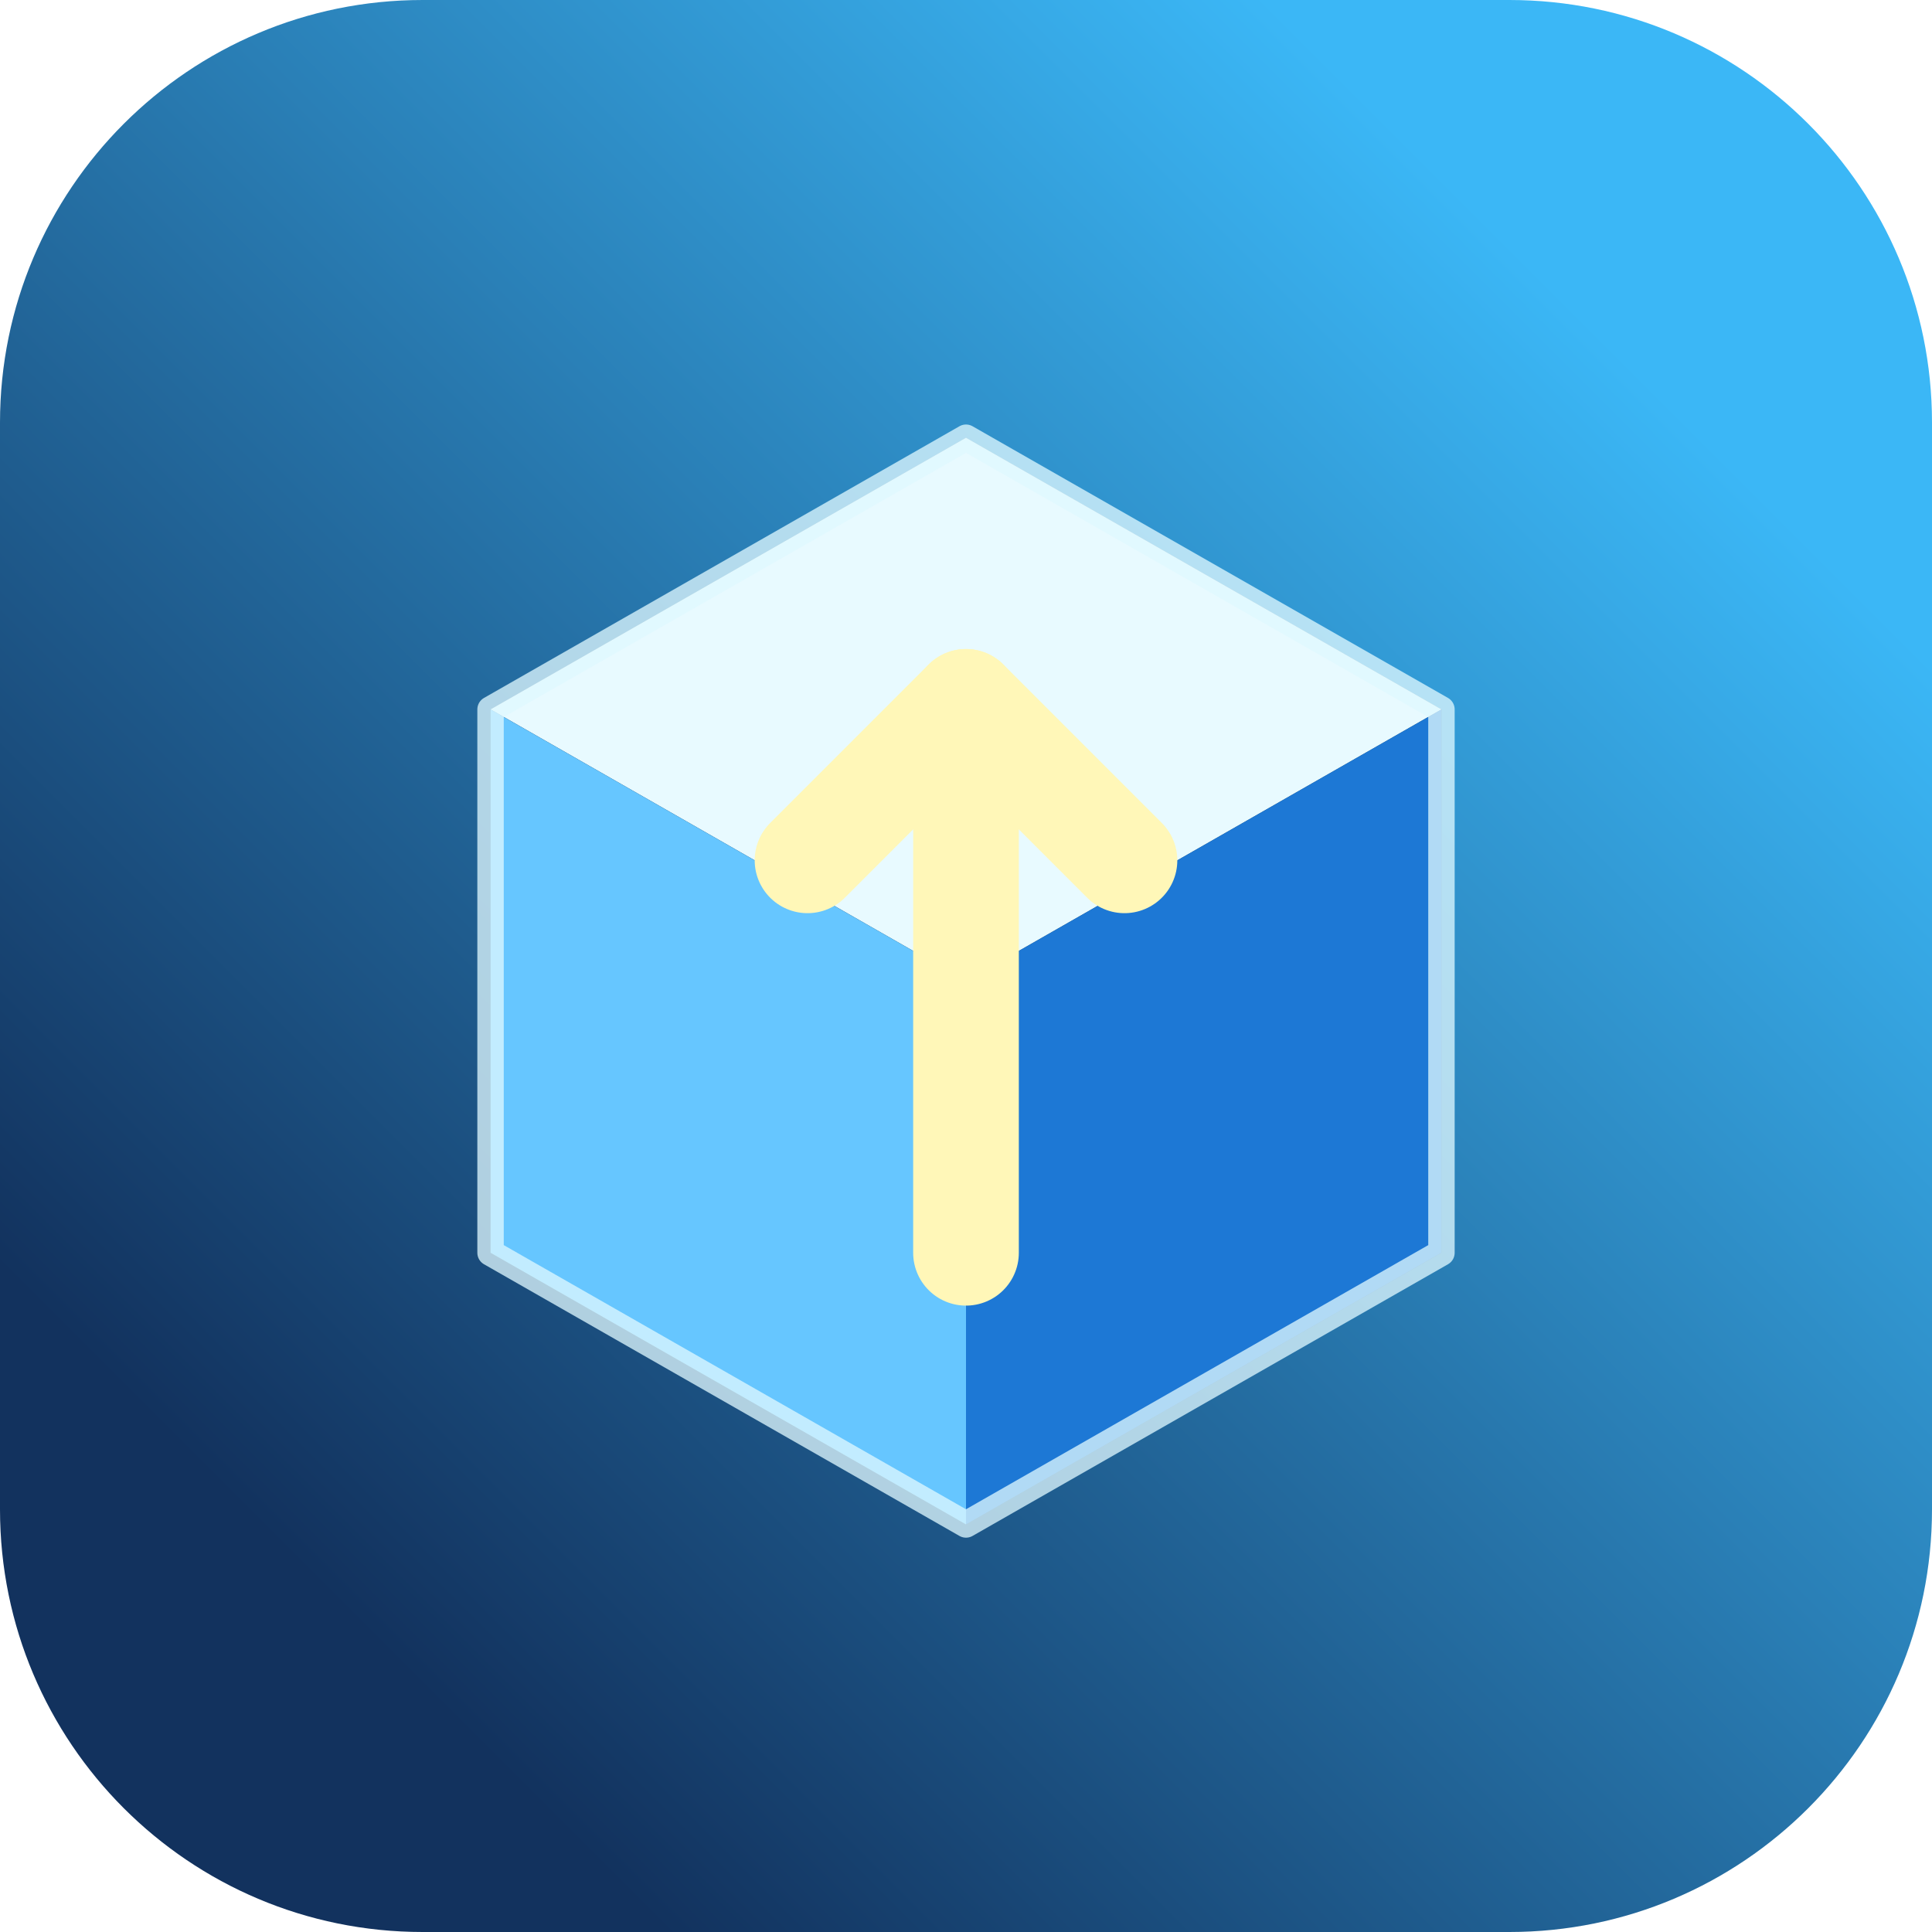
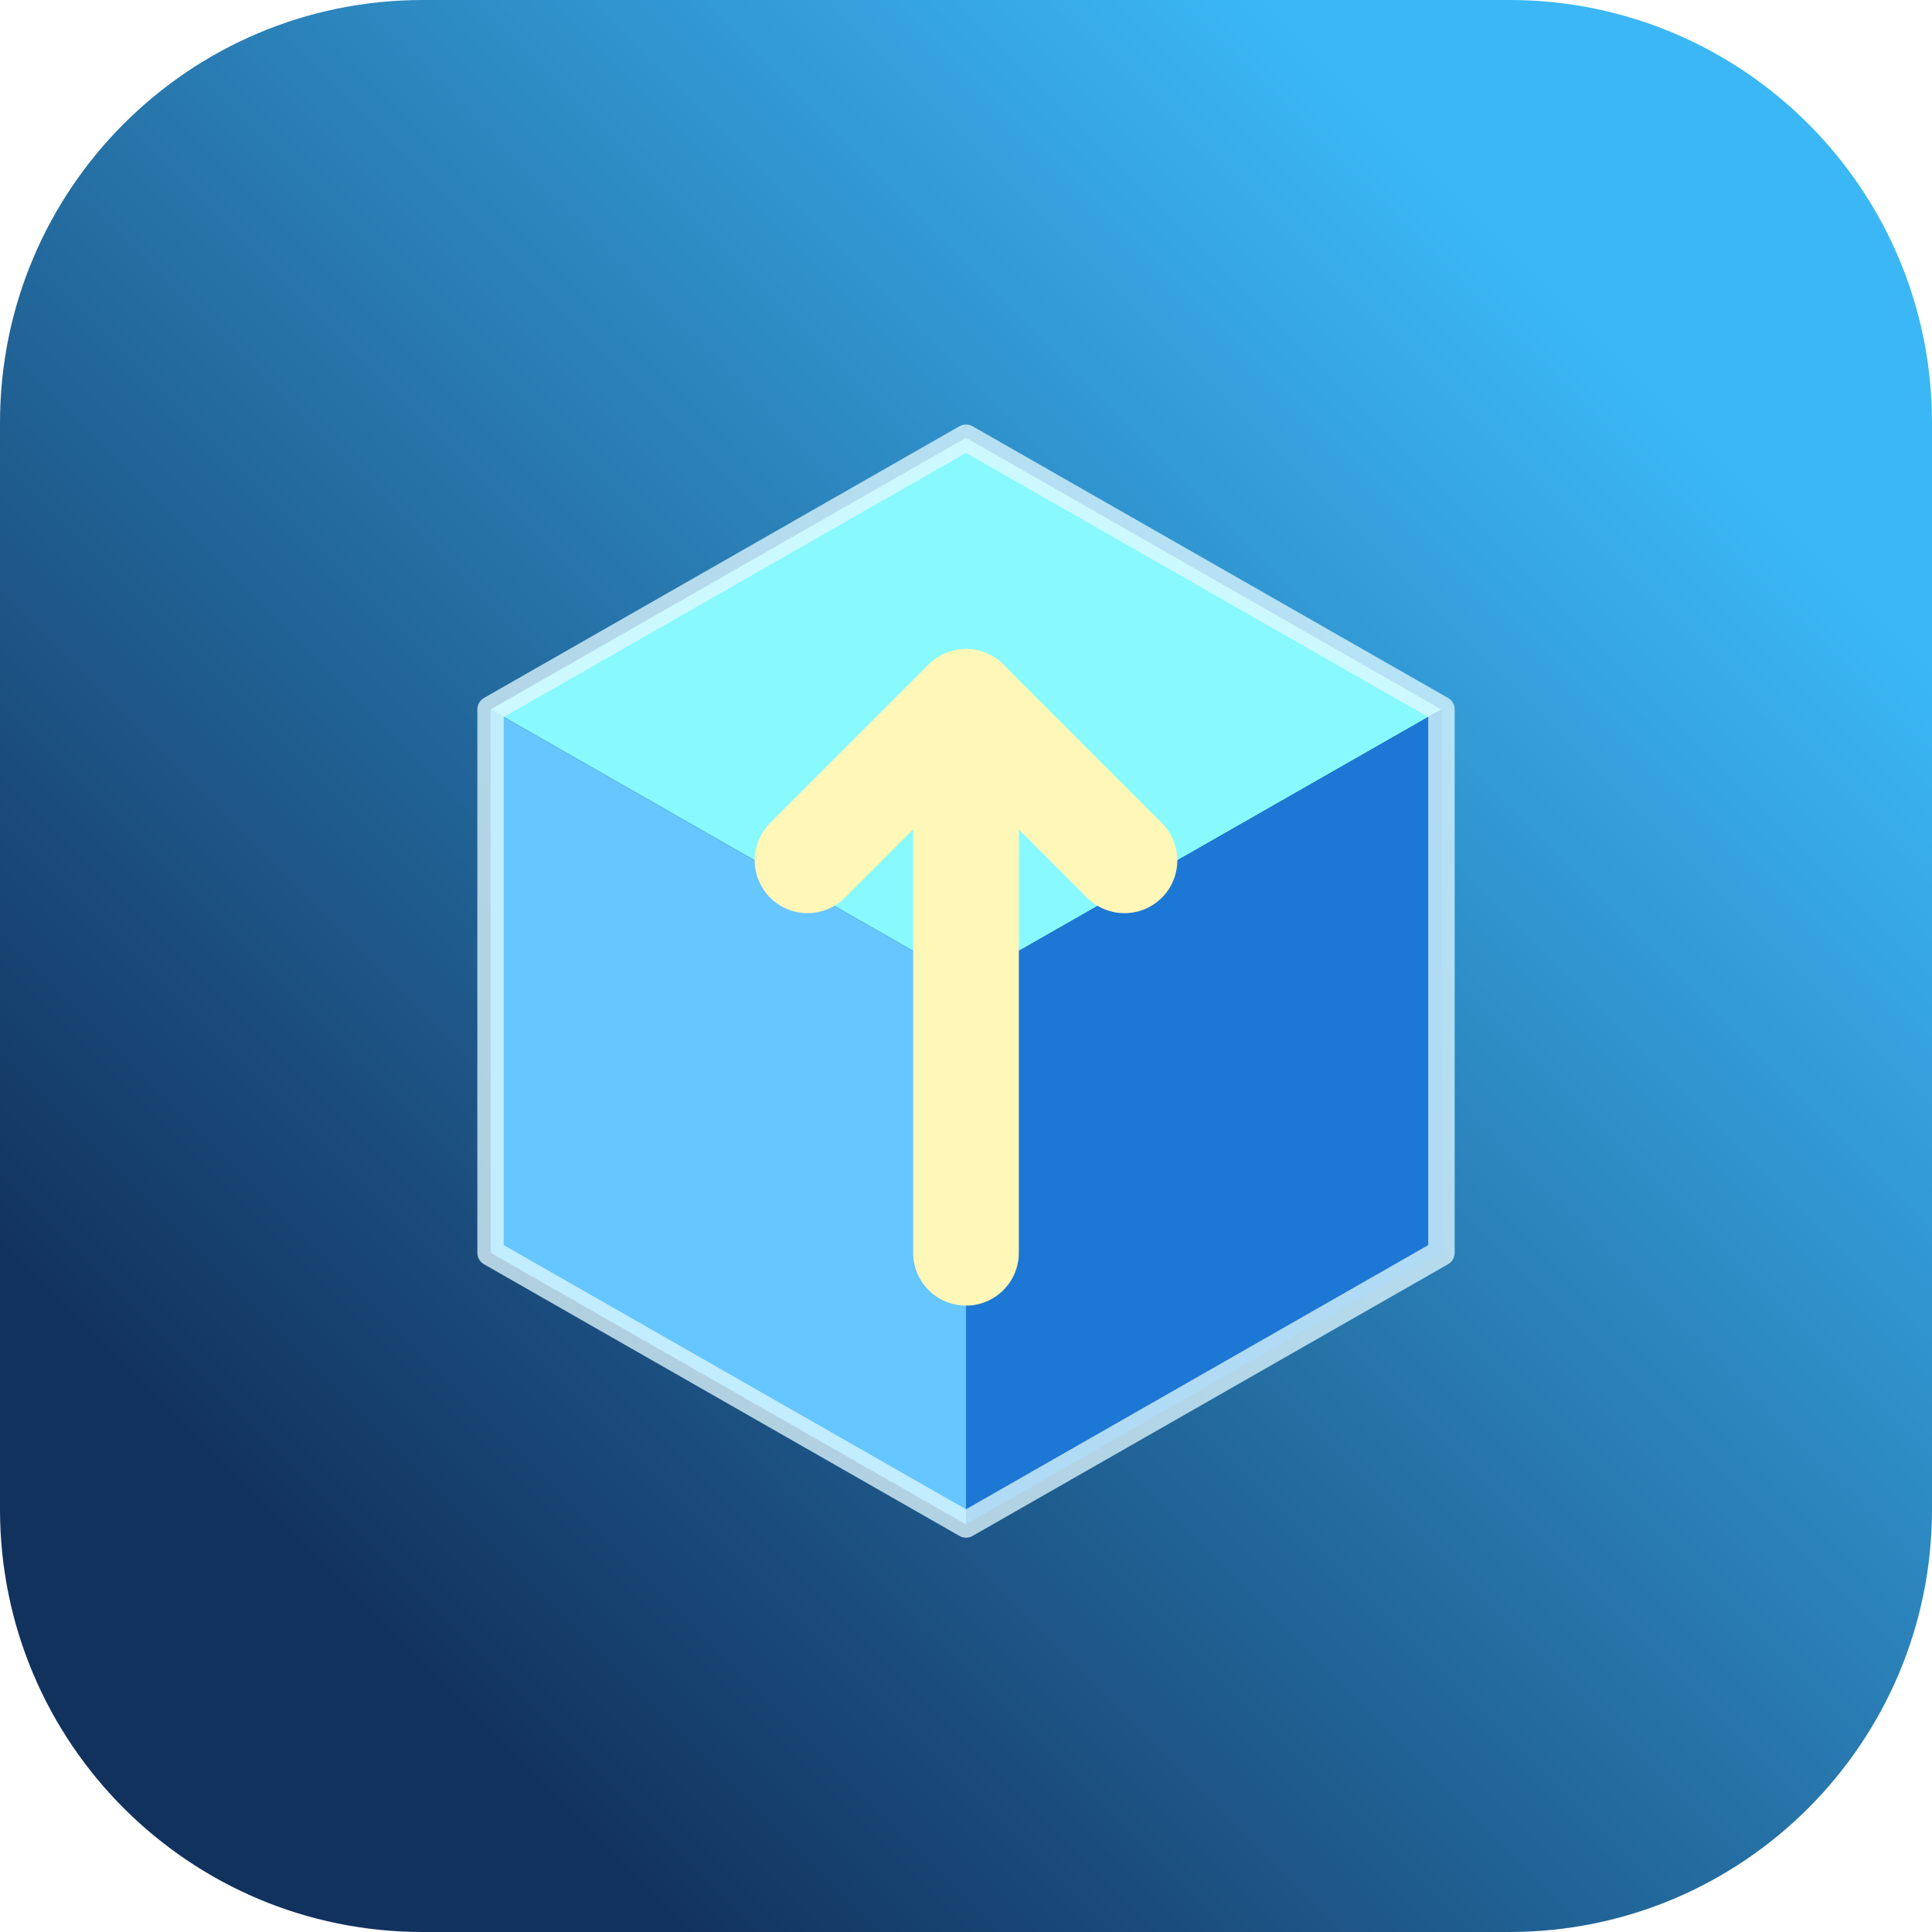
<svg xmlns="http://www.w3.org/2000/svg" viewBox="0 0 512 512" role="img" aria-labelledby="title">
  <defs>
    <linearGradient id="bg" x1="88" y1="424" x2="424" y2="88" gradientUnits="userSpaceOnUse">
      <stop offset="0" stop-color="#12325E" />
      <stop offset="1" stop-color="#3BB7F6" />
    </linearGradient>
  </defs>
  <rect width="512" height="512" rx="112" fill="url(#bg)" />
  <path d="M256 116L382 188V332L256 404L130 332V188L256 116Z" fill="#0A1F39" opacity="0.72" />
-   <path d="M256 116L382 188L256 260L130 188L256 116Z" fill="#E8FAFF" />
+   <path d="M256 116L382 188L256 260L130 188L256 116Z" fill="#88FAFF" />
  <path d="M130 188L256 260V404L130 332V188Z" fill="#66C6FF" />
  <path d="M382 188L256 260V404L382 332V188Z" fill="#1D78D5" />
  <path d="M256 116L382 188V332L256 404L130 332V188L256 116Z" fill="none" stroke="#DFF8FF" stroke-opacity="0.76" stroke-linejoin="round" stroke-width="7" />
  <path d="M256 332V186" fill="none" stroke="#FFF7B8" stroke-linecap="round" stroke-width="28" />
  <path d="M214 228L256 186L298 228" fill="none" stroke="#FFF7B8" stroke-linecap="round" stroke-linejoin="round" stroke-width="28" />
</svg>
